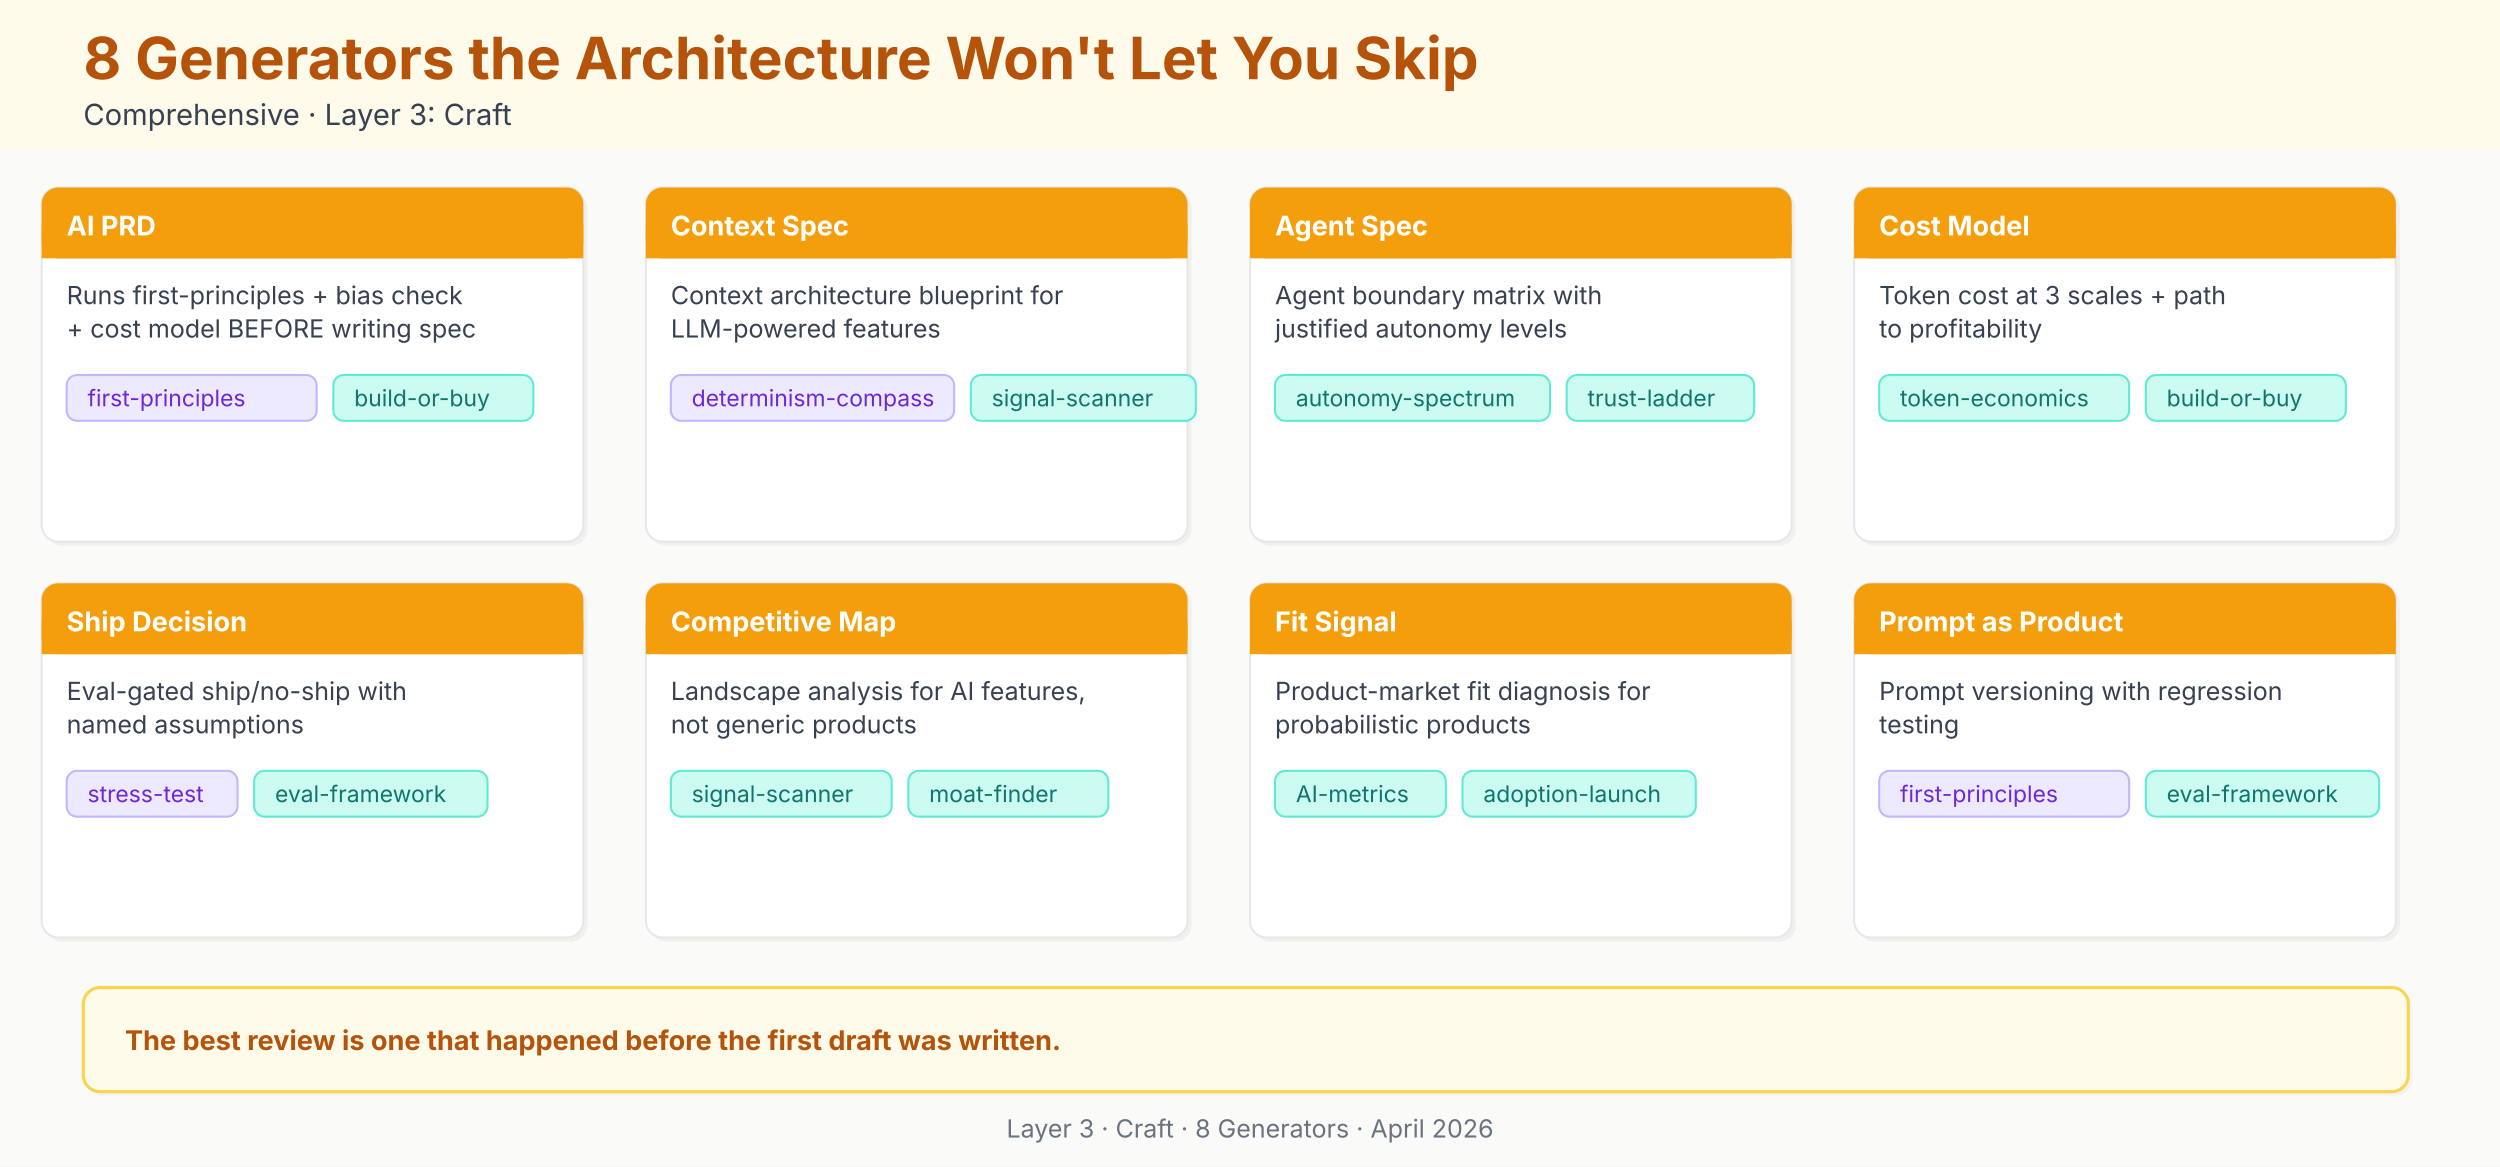
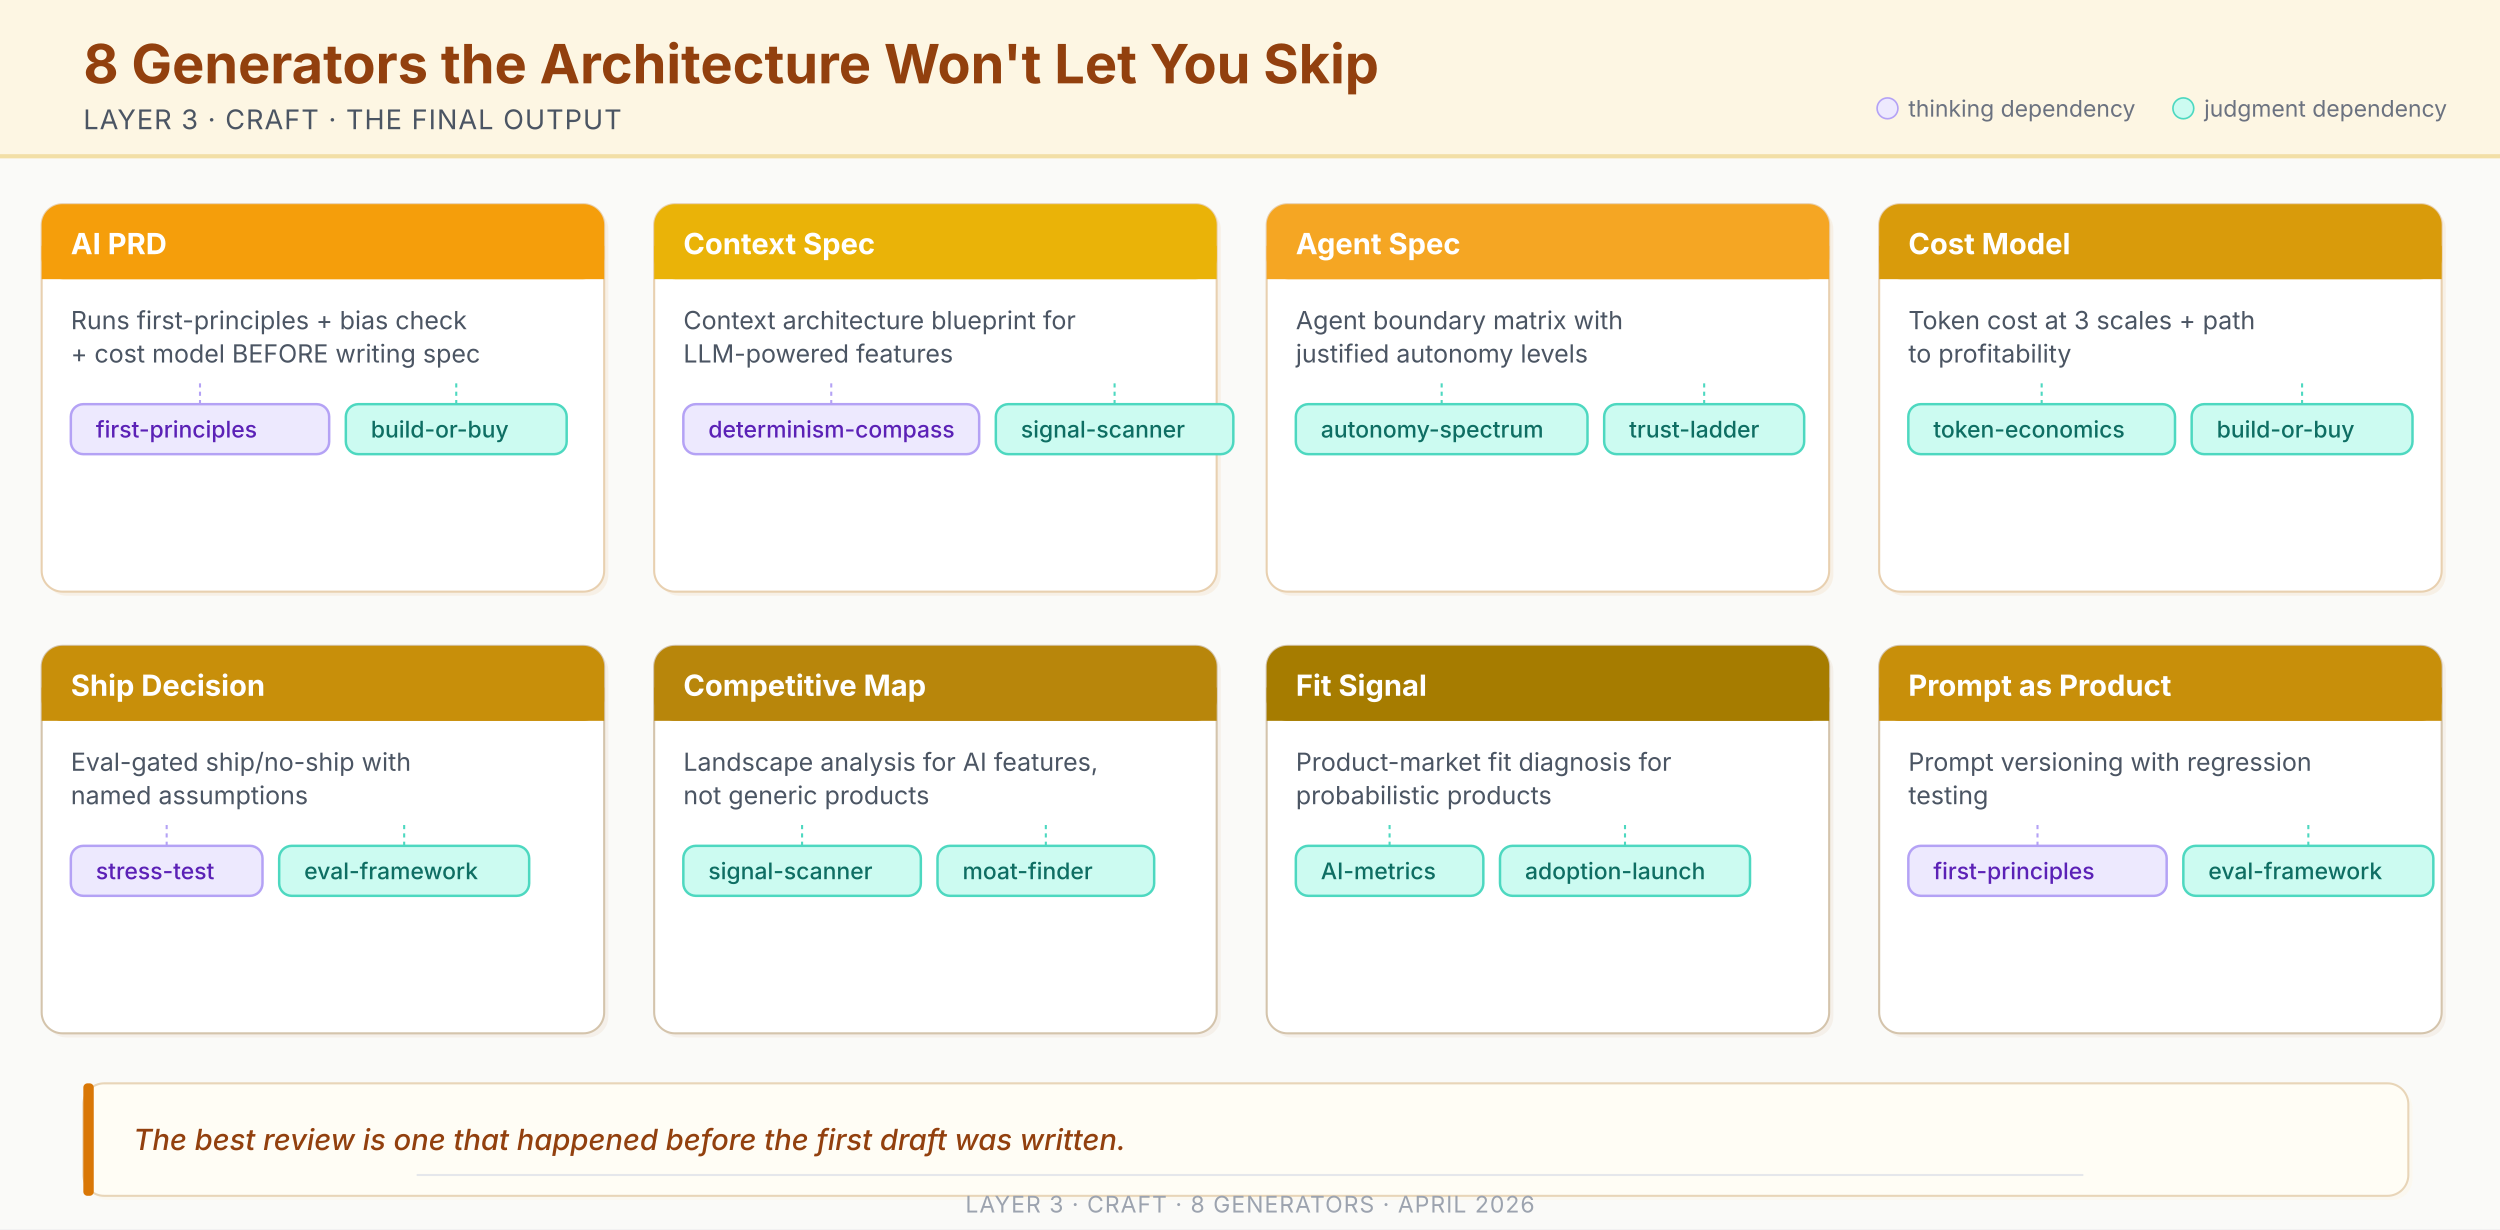
- <svg xmlns="http://www.w3.org/2000/svg" viewBox="0 0 1200 560" width="1200" height="560">
-   <rect x="0" y="0" width="1200" height="560" fill="#FAFAF8" />
-   <rect x="0" y="0" width="1200" height="72" fill="#FFFBEB" />
-   <text x="40" y="38" font-family="Inter, Segoe UI, sans-serif" font-size="28" font-weight="bold" fill="#B45309">8 Generators the Architecture Won't Let You Skip</text>
-   <text x="40" y="60" font-family="Inter, Segoe UI, sans-serif" font-size="14" fill="#374151">Comprehensive  ·  Layer 3: Craft</text>
-   <rect x="22" y="92" width="260" height="170" rx="8" fill="#E8E5E0" opacity="0.45" />
-   <rect x="20" y="90" width="260" height="170" rx="8" fill="#FFFFFF" stroke="#E5E7EB" stroke-width="1" />
-   <rect x="20" y="90" width="260" height="34" rx="8" fill="#F59E0B" />
-   <rect x="20" y="108" width="260" height="16" fill="#F59E0B" />
-   <text x="32" y="113" font-family="Inter, Segoe UI, sans-serif" font-size="13" font-weight="bold" fill="#FFFFFF">AI PRD</text>
-   <text x="32" y="146" font-family="Inter, Segoe UI, sans-serif" font-size="12" fill="#374151">Runs first-principles + bias check</text>
-   <text x="32" y="162" font-family="Inter, Segoe UI, sans-serif" font-size="12" fill="#374151">+ cost model BEFORE writing spec</text>
-   <rect x="32" y="180" width="120" height="22" rx="5" fill="#EDE9FE" stroke="#C4B5FD" stroke-width="1" />
-   <text x="42" y="195" font-family="Inter, Segoe UI, sans-serif" font-size="11" fill="#6D28D9">first-principles</text>
-   <rect x="160" y="180" width="96" height="22" rx="5" fill="#CCFBF1" stroke="#5EEAD4" stroke-width="1" />
-   <text x="170" y="195" font-family="Inter, Segoe UI, sans-serif" font-size="11" fill="#0F766E">build-or-buy</text>
-   <rect x="312" y="92" width="260" height="170" rx="8" fill="#E8E5E0" opacity="0.45" />
-   <rect x="310" y="90" width="260" height="170" rx="8" fill="#FFFFFF" stroke="#E5E7EB" stroke-width="1" />
-   <rect x="310" y="90" width="260" height="34" rx="8" fill="#F59E0B" />
-   <rect x="310" y="108" width="260" height="16" fill="#F59E0B" />
-   <text x="322" y="113" font-family="Inter, Segoe UI, sans-serif" font-size="13" font-weight="bold" fill="#FFFFFF">Context Spec</text>
-   <text x="322" y="146" font-family="Inter, Segoe UI, sans-serif" font-size="12" fill="#374151">Context architecture blueprint for</text>
-   <text x="322" y="162" font-family="Inter, Segoe UI, sans-serif" font-size="12" fill="#374151">LLM-powered features</text>
-   <rect x="322" y="180" width="136" height="22" rx="5" fill="#EDE9FE" stroke="#C4B5FD" stroke-width="1" />
-   <text x="332" y="195" font-family="Inter, Segoe UI, sans-serif" font-size="11" fill="#6D28D9">determinism-compass</text>
-   <rect x="466" y="180" width="108" height="22" rx="5" fill="#CCFBF1" stroke="#5EEAD4" stroke-width="1" />
-   <text x="476" y="195" font-family="Inter, Segoe UI, sans-serif" font-size="11" fill="#0F766E">signal-scanner</text>
-   <rect x="602" y="92" width="260" height="170" rx="8" fill="#E8E5E0" opacity="0.45" />
-   <rect x="600" y="90" width="260" height="170" rx="8" fill="#FFFFFF" stroke="#E5E7EB" stroke-width="1" />
-   <rect x="600" y="90" width="260" height="34" rx="8" fill="#F59E0B" />
-   <rect x="600" y="108" width="260" height="16" fill="#F59E0B" />
-   <text x="612" y="113" font-family="Inter, Segoe UI, sans-serif" font-size="13" font-weight="bold" fill="#FFFFFF">Agent Spec</text>
-   <text x="612" y="146" font-family="Inter, Segoe UI, sans-serif" font-size="12" fill="#374151">Agent boundary matrix with</text>
-   <text x="612" y="162" font-family="Inter, Segoe UI, sans-serif" font-size="12" fill="#374151">justified autonomy levels</text>
-   <rect x="612" y="180" width="132" height="22" rx="5" fill="#CCFBF1" stroke="#5EEAD4" stroke-width="1" />
-   <text x="622" y="195" font-family="Inter, Segoe UI, sans-serif" font-size="11" fill="#0F766E">autonomy-spectrum</text>
-   <rect x="752" y="180" width="90" height="22" rx="5" fill="#CCFBF1" stroke="#5EEAD4" stroke-width="1" />
-   <text x="762" y="195" font-family="Inter, Segoe UI, sans-serif" font-size="11" fill="#0F766E">trust-ladder</text>
-   <rect x="892" y="92" width="260" height="170" rx="8" fill="#E8E5E0" opacity="0.45" />
-   <rect x="890" y="90" width="260" height="170" rx="8" fill="#FFFFFF" stroke="#E5E7EB" stroke-width="1" />
-   <rect x="890" y="90" width="260" height="34" rx="8" fill="#F59E0B" />
-   <rect x="890" y="108" width="260" height="16" fill="#F59E0B" />
-   <text x="902" y="113" font-family="Inter, Segoe UI, sans-serif" font-size="13" font-weight="bold" fill="#FFFFFF">Cost Model</text>
-   <text x="902" y="146" font-family="Inter, Segoe UI, sans-serif" font-size="12" fill="#374151">Token cost at 3 scales + path</text>
-   <text x="902" y="162" font-family="Inter, Segoe UI, sans-serif" font-size="12" fill="#374151">to profitability</text>
-   <rect x="902" y="180" width="120" height="22" rx="5" fill="#CCFBF1" stroke="#5EEAD4" stroke-width="1" />
-   <text x="912" y="195" font-family="Inter, Segoe UI, sans-serif" font-size="11" fill="#0F766E">token-economics</text>
-   <rect x="1030" y="180" width="96" height="22" rx="5" fill="#CCFBF1" stroke="#5EEAD4" stroke-width="1" />
-   <text x="1040" y="195" font-family="Inter, Segoe UI, sans-serif" font-size="11" fill="#0F766E">build-or-buy</text>
-   <rect x="22" y="282" width="260" height="170" rx="8" fill="#E8E5E0" opacity="0.45" />
-   <rect x="20" y="280" width="260" height="170" rx="8" fill="#FFFFFF" stroke="#E5E7EB" stroke-width="1" />
-   <rect x="20" y="280" width="260" height="34" rx="8" fill="#F59E0B" />
-   <rect x="20" y="298" width="260" height="16" fill="#F59E0B" />
-   <text x="32" y="303" font-family="Inter, Segoe UI, sans-serif" font-size="13" font-weight="bold" fill="#FFFFFF">Ship Decision</text>
-   <text x="32" y="336" font-family="Inter, Segoe UI, sans-serif" font-size="12" fill="#374151">Eval-gated ship/no-ship with</text>
-   <text x="32" y="352" font-family="Inter, Segoe UI, sans-serif" font-size="12" fill="#374151">named assumptions</text>
-   <rect x="32" y="370" width="82" height="22" rx="5" fill="#EDE9FE" stroke="#C4B5FD" stroke-width="1" />
-   <text x="42" y="385" font-family="Inter, Segoe UI, sans-serif" font-size="11" fill="#6D28D9">stress-test</text>
-   <rect x="122" y="370" width="112" height="22" rx="5" fill="#CCFBF1" stroke="#5EEAD4" stroke-width="1" />
-   <text x="132" y="385" font-family="Inter, Segoe UI, sans-serif" font-size="11" fill="#0F766E">eval-framework</text>
-   <rect x="312" y="282" width="260" height="170" rx="8" fill="#E8E5E0" opacity="0.45" />
-   <rect x="310" y="280" width="260" height="170" rx="8" fill="#FFFFFF" stroke="#E5E7EB" stroke-width="1" />
-   <rect x="310" y="280" width="260" height="34" rx="8" fill="#F59E0B" />
-   <rect x="310" y="298" width="260" height="16" fill="#F59E0B" />
-   <text x="322" y="303" font-family="Inter, Segoe UI, sans-serif" font-size="13" font-weight="bold" fill="#FFFFFF">Competitive Map</text>
-   <text x="322" y="336" font-family="Inter, Segoe UI, sans-serif" font-size="12" fill="#374151">Landscape analysis for AI features,</text>
-   <text x="322" y="352" font-family="Inter, Segoe UI, sans-serif" font-size="12" fill="#374151">not generic products</text>
-   <rect x="322" y="370" width="106" height="22" rx="5" fill="#CCFBF1" stroke="#5EEAD4" stroke-width="1" />
-   <text x="332" y="385" font-family="Inter, Segoe UI, sans-serif" font-size="11" fill="#0F766E">signal-scanner</text>
-   <rect x="436" y="370" width="96" height="22" rx="5" fill="#CCFBF1" stroke="#5EEAD4" stroke-width="1" />
-   <text x="446" y="385" font-family="Inter, Segoe UI, sans-serif" font-size="11" fill="#0F766E">moat-finder</text>
-   <rect x="602" y="282" width="260" height="170" rx="8" fill="#E8E5E0" opacity="0.45" />
-   <rect x="600" y="280" width="260" height="170" rx="8" fill="#FFFFFF" stroke="#E5E7EB" stroke-width="1" />
-   <rect x="600" y="280" width="260" height="34" rx="8" fill="#F59E0B" />
-   <rect x="600" y="298" width="260" height="16" fill="#F59E0B" />
-   <text x="612" y="303" font-family="Inter, Segoe UI, sans-serif" font-size="13" font-weight="bold" fill="#FFFFFF">Fit Signal</text>
-   <text x="612" y="336" font-family="Inter, Segoe UI, sans-serif" font-size="12" fill="#374151">Product-market fit diagnosis for</text>
-   <text x="612" y="352" font-family="Inter, Segoe UI, sans-serif" font-size="12" fill="#374151">probabilistic products</text>
-   <rect x="612" y="370" width="82" height="22" rx="5" fill="#CCFBF1" stroke="#5EEAD4" stroke-width="1" />
-   <text x="622" y="385" font-family="Inter, Segoe UI, sans-serif" font-size="11" fill="#0F766E">AI-metrics</text>
-   <rect x="702" y="370" width="112" height="22" rx="5" fill="#CCFBF1" stroke="#5EEAD4" stroke-width="1" />
-   <text x="712" y="385" font-family="Inter, Segoe UI, sans-serif" font-size="11" fill="#0F766E">adoption-launch</text>
-   <rect x="892" y="282" width="260" height="170" rx="8" fill="#E8E5E0" opacity="0.45" />
-   <rect x="890" y="280" width="260" height="170" rx="8" fill="#FFFFFF" stroke="#E5E7EB" stroke-width="1" />
-   <rect x="890" y="280" width="260" height="34" rx="8" fill="#F59E0B" />
-   <rect x="890" y="298" width="260" height="16" fill="#F59E0B" />
-   <text x="902" y="303" font-family="Inter, Segoe UI, sans-serif" font-size="13" font-weight="bold" fill="#FFFFFF">Prompt as Product</text>
-   <text x="902" y="336" font-family="Inter, Segoe UI, sans-serif" font-size="12" fill="#374151">Prompt versioning with regression</text>
-   <text x="902" y="352" font-family="Inter, Segoe UI, sans-serif" font-size="12" fill="#374151">testing</text>
-   <rect x="902" y="370" width="120" height="22" rx="5" fill="#EDE9FE" stroke="#C4B5FD" stroke-width="1" />
-   <text x="912" y="385" font-family="Inter, Segoe UI, sans-serif" font-size="11" fill="#6D28D9">first-principles</text>
-   <rect x="1030" y="370" width="112" height="22" rx="5" fill="#CCFBF1" stroke="#5EEAD4" stroke-width="1" />
-   <text x="1040" y="385" font-family="Inter, Segoe UI, sans-serif" font-size="11" fill="#0F766E">eval-framework</text>
-   <rect x="42" y="476" width="1116" height="50" rx="8" fill="#E8E5E0" opacity="0.35" />
-   <rect x="40" y="474" width="1116" height="50" rx="8" fill="#FFFBEB" stroke="#FCD34D" stroke-width="1.5" />
-   <text x="60" y="504" font-family="Inter, Segoe UI, sans-serif" font-size="13" font-weight="bold" fill="#B45309">The best review is one that happened before the first draft was written.</text>
-   <text x="600" y="546" font-family="Inter, Segoe UI, sans-serif" font-size="12" fill="#6B7280" text-anchor="middle">Layer 3  ·  Craft  ·  8 Generators  ·  April 2026</text>
+ <svg xmlns="http://www.w3.org/2000/svg" viewBox="0 0 1200 590" width="1200" height="590">
+   <rect x="0" y="0" width="1200" height="590" fill="#FAFAF8" />
+   <rect x="0" y="0" width="1200" height="76" rx="0" fill="#FDF6E3" />
+   <rect x="0" y="74" width="1200" height="2" fill="#E8C76A" opacity="0.5" />
+   <text x="40" y="40" font-family="Inter, Segoe UI, sans-serif" font-size="26" font-weight="bold" fill="#92400E">8 Generators the Architecture Won't Let You Skip</text>
+   <text x="40" y="62" font-family="Inter, Segoe UI, sans-serif" font-size="13" fill="#4B5563" letter-spacing="0.5">LAYER 3  ·  CRAFT  ·  THE FINAL OUTPUT</text>
+   <circle cx="906" cy="52" r="5" fill="#EDE9FE" stroke="#B4A2F5" stroke-width="0.8" />
+   <text x="916" y="56" font-family="Inter, Segoe UI, sans-serif" font-size="11" fill="#6B7280">thinking dependency</text>
+   <circle cx="1048" cy="52" r="5" fill="#CCFBF1" stroke="#4DD8C0" stroke-width="0.8" />
+   <text x="1058" y="56" font-family="Inter, Segoe UI, sans-serif" font-size="11" fill="#6B7280">judgment dependency</text>
+   <rect x="22" y="100" width="270" height="186" rx="10" fill="#F2D9B8" opacity="0.28" />
+   <rect x="20" y="98" width="270" height="186" rx="10" fill="#FFFFFF" stroke="#E8D0B0" stroke-width="1" />
+   <rect x="20" y="98" width="270" height="36" rx="10" fill="#F59E0B" />
+   <rect x="20" y="118" width="270" height="16" fill="#F59E0B" />
+   <text x="34" y="122" font-family="Inter, Segoe UI, sans-serif" font-size="14" font-weight="bold" fill="#FFFFFF">AI PRD</text>
+   <text x="34" y="158" font-family="Inter, Segoe UI, sans-serif" font-size="12" fill="#4B5563">Runs first-principles + bias check</text>
+   <text x="34" y="174" font-family="Inter, Segoe UI, sans-serif" font-size="12" fill="#4B5563">+ cost model BEFORE writing spec</text>
+   <line x1="96" y1="184" x2="96" y2="194" stroke="#B4A2F5" stroke-width="1" stroke-dasharray="2,2" />
+   <line x1="219" y1="184" x2="219" y2="194" stroke="#4DD8C0" stroke-width="1" stroke-dasharray="2,2" />
+   <rect x="34" y="194" width="124" height="24" rx="6" fill="#EDE9FE" stroke="#B4A2F5" stroke-width="1.2" />
+   <text x="46" y="210" font-family="Inter, Segoe UI, sans-serif" font-size="11" font-weight="500" fill="#5B21B6">first-principles</text>
+   <rect x="166" y="194" width="106" height="24" rx="6" fill="#CCFBF1" stroke="#4DD8C0" stroke-width="1.2" />
+   <text x="178" y="210" font-family="Inter, Segoe UI, sans-serif" font-size="11" font-weight="500" fill="#0E6E63">build-or-buy</text>
+   <rect x="316" y="100" width="270" height="186" rx="10" fill="#F2D9B8" opacity="0.28" />
+   <rect x="314" y="98" width="270" height="186" rx="10" fill="#FFFFFF" stroke="#E8D0B0" stroke-width="1" />
+   <rect x="314" y="98" width="270" height="36" rx="10" fill="#EAB308" />
+   <rect x="314" y="118" width="270" height="16" fill="#EAB308" />
+   <text x="328" y="122" font-family="Inter, Segoe UI, sans-serif" font-size="14" font-weight="bold" fill="#FFFFFF">Context Spec</text>
+   <text x="328" y="158" font-family="Inter, Segoe UI, sans-serif" font-size="12" fill="#4B5563">Context architecture blueprint for</text>
+   <text x="328" y="174" font-family="Inter, Segoe UI, sans-serif" font-size="12" fill="#4B5563">LLM-powered features</text>
+   <line x1="399" y1="184" x2="399" y2="194" stroke="#B4A2F5" stroke-width="1" stroke-dasharray="2,2" />
+   <line x1="535" y1="184" x2="535" y2="194" stroke="#4DD8C0" stroke-width="1" stroke-dasharray="2,2" />
+   <rect x="328" y="194" width="142" height="24" rx="6" fill="#EDE9FE" stroke="#B4A2F5" stroke-width="1.2" />
+   <text x="340" y="210" font-family="Inter, Segoe UI, sans-serif" font-size="11" font-weight="500" fill="#5B21B6">determinism-compass</text>
+   <rect x="478" y="194" width="114" height="24" rx="6" fill="#CCFBF1" stroke="#4DD8C0" stroke-width="1.2" />
+   <text x="490" y="210" font-family="Inter, Segoe UI, sans-serif" font-size="11" font-weight="500" fill="#0E6E63">signal-scanner</text>
+   <rect x="610" y="100" width="270" height="186" rx="10" fill="#F2D9B8" opacity="0.28" />
+   <rect x="608" y="98" width="270" height="186" rx="10" fill="#FFFFFF" stroke="#E8D0B0" stroke-width="1" />
+   <rect x="608" y="98" width="270" height="36" rx="10" fill="#F5A623" />
+   <rect x="608" y="118" width="270" height="16" fill="#F5A623" />
+   <text x="622" y="122" font-family="Inter, Segoe UI, sans-serif" font-size="14" font-weight="bold" fill="#FFFFFF">Agent Spec</text>
+   <text x="622" y="158" font-family="Inter, Segoe UI, sans-serif" font-size="12" fill="#4B5563">Agent boundary matrix with</text>
+   <text x="622" y="174" font-family="Inter, Segoe UI, sans-serif" font-size="12" fill="#4B5563">justified autonomy levels</text>
+   <line x1="692" y1="184" x2="692" y2="194" stroke="#4DD8C0" stroke-width="1" stroke-dasharray="2,2" />
+   <line x1="818" y1="184" x2="818" y2="194" stroke="#4DD8C0" stroke-width="1" stroke-dasharray="2,2" />
+   <rect x="622" y="194" width="140" height="24" rx="6" fill="#CCFBF1" stroke="#4DD8C0" stroke-width="1.2" />
+   <text x="634" y="210" font-family="Inter, Segoe UI, sans-serif" font-size="11" font-weight="500" fill="#0E6E63">autonomy-spectrum</text>
+   <rect x="770" y="194" width="96" height="24" rx="6" fill="#CCFBF1" stroke="#4DD8C0" stroke-width="1.2" />
+   <text x="782" y="210" font-family="Inter, Segoe UI, sans-serif" font-size="11" font-weight="500" fill="#0E6E63">trust-ladder</text>
+   <rect x="904" y="100" width="270" height="186" rx="10" fill="#F2D9B8" opacity="0.28" />
+   <rect x="902" y="98" width="270" height="186" rx="10" fill="#FFFFFF" stroke="#E8D0B0" stroke-width="1" />
+   <rect x="902" y="98" width="270" height="36" rx="10" fill="#D99B0B" />
+   <rect x="902" y="118" width="270" height="16" fill="#D99B0B" />
+   <text x="916" y="122" font-family="Inter, Segoe UI, sans-serif" font-size="14" font-weight="bold" fill="#FFFFFF">Cost Model</text>
+   <text x="916" y="158" font-family="Inter, Segoe UI, sans-serif" font-size="12" fill="#4B5563">Token cost at 3 scales + path</text>
+   <text x="916" y="174" font-family="Inter, Segoe UI, sans-serif" font-size="12" fill="#4B5563">to profitability</text>
+   <line x1="980" y1="184" x2="980" y2="194" stroke="#4DD8C0" stroke-width="1" stroke-dasharray="2,2" />
+   <line x1="1105" y1="184" x2="1105" y2="194" stroke="#4DD8C0" stroke-width="1" stroke-dasharray="2,2" />
+   <rect x="916" y="194" width="128" height="24" rx="6" fill="#CCFBF1" stroke="#4DD8C0" stroke-width="1.2" />
+   <text x="928" y="210" font-family="Inter, Segoe UI, sans-serif" font-size="11" font-weight="500" fill="#0E6E63">token-economics</text>
+   <rect x="1052" y="194" width="106" height="24" rx="6" fill="#CCFBF1" stroke="#4DD8C0" stroke-width="1.2" />
+   <text x="1064" y="210" font-family="Inter, Segoe UI, sans-serif" font-size="11" font-weight="500" fill="#0E6E63">build-or-buy</text>
+   <rect x="22" y="312" width="270" height="186" rx="10" fill="#E8D8C4" opacity="0.28" />
+   <rect x="20" y="310" width="270" height="186" rx="10" fill="#FFFFFF" stroke="#D4C4AC" stroke-width="1" />
+   <rect x="20" y="310" width="270" height="36" rx="10" fill="#C88F0A" />
+   <rect x="20" y="330" width="270" height="16" fill="#C88F0A" />
+   <text x="34" y="334" font-family="Inter, Segoe UI, sans-serif" font-size="14" font-weight="bold" fill="#FFFFFF">Ship Decision</text>
+   <text x="34" y="370" font-family="Inter, Segoe UI, sans-serif" font-size="12" fill="#4B5563">Eval-gated ship/no-ship with</text>
+   <text x="34" y="386" font-family="Inter, Segoe UI, sans-serif" font-size="12" fill="#4B5563">named assumptions</text>
+   <line x1="80" y1="396" x2="80" y2="406" stroke="#B4A2F5" stroke-width="1" stroke-dasharray="2,2" />
+   <line x1="194" y1="396" x2="194" y2="406" stroke="#4DD8C0" stroke-width="1" stroke-dasharray="2,2" />
+   <rect x="34" y="406" width="92" height="24" rx="6" fill="#EDE9FE" stroke="#B4A2F5" stroke-width="1.2" />
+   <text x="46" y="422" font-family="Inter, Segoe UI, sans-serif" font-size="11" font-weight="500" fill="#5B21B6">stress-test</text>
+   <rect x="134" y="406" width="120" height="24" rx="6" fill="#CCFBF1" stroke="#4DD8C0" stroke-width="1.2" />
+   <text x="146" y="422" font-family="Inter, Segoe UI, sans-serif" font-size="11" font-weight="500" fill="#0E6E63">eval-framework</text>
+   <rect x="316" y="312" width="270" height="186" rx="10" fill="#E8D8C4" opacity="0.28" />
+   <rect x="314" y="310" width="270" height="186" rx="10" fill="#FFFFFF" stroke="#D4C4AC" stroke-width="1" />
+   <rect x="314" y="310" width="270" height="36" rx="10" fill="#B8860B" />
+   <rect x="314" y="330" width="270" height="16" fill="#B8860B" />
+   <text x="328" y="334" font-family="Inter, Segoe UI, sans-serif" font-size="14" font-weight="bold" fill="#FFFFFF">Competitive Map</text>
+   <text x="328" y="370" font-family="Inter, Segoe UI, sans-serif" font-size="12" fill="#4B5563">Landscape analysis for AI features,</text>
+   <text x="328" y="386" font-family="Inter, Segoe UI, sans-serif" font-size="12" fill="#4B5563">not generic products</text>
+   <line x1="385" y1="396" x2="385" y2="406" stroke="#4DD8C0" stroke-width="1" stroke-dasharray="2,2" />
+   <line x1="502" y1="396" x2="502" y2="406" stroke="#4DD8C0" stroke-width="1" stroke-dasharray="2,2" />
+   <rect x="328" y="406" width="114" height="24" rx="6" fill="#CCFBF1" stroke="#4DD8C0" stroke-width="1.2" />
+   <text x="340" y="422" font-family="Inter, Segoe UI, sans-serif" font-size="11" font-weight="500" fill="#0E6E63">signal-scanner</text>
+   <rect x="450" y="406" width="104" height="24" rx="6" fill="#CCFBF1" stroke="#4DD8C0" stroke-width="1.2" />
+   <text x="462" y="422" font-family="Inter, Segoe UI, sans-serif" font-size="11" font-weight="500" fill="#0E6E63">moat-finder</text>
+   <rect x="610" y="312" width="270" height="186" rx="10" fill="#E8D8C4" opacity="0.28" />
+   <rect x="608" y="310" width="270" height="186" rx="10" fill="#FFFFFF" stroke="#D4C4AC" stroke-width="1" />
+   <rect x="608" y="310" width="270" height="36" rx="10" fill="#A67C00" />
+   <rect x="608" y="330" width="270" height="16" fill="#A67C00" />
+   <text x="622" y="334" font-family="Inter, Segoe UI, sans-serif" font-size="14" font-weight="bold" fill="#FFFFFF">Fit Signal</text>
+   <text x="622" y="370" font-family="Inter, Segoe UI, sans-serif" font-size="12" fill="#4B5563">Product-market fit diagnosis for</text>
+   <text x="622" y="386" font-family="Inter, Segoe UI, sans-serif" font-size="12" fill="#4B5563">probabilistic products</text>
+   <line x1="667" y1="396" x2="667" y2="406" stroke="#4DD8C0" stroke-width="1" stroke-dasharray="2,2" />
+   <line x1="780" y1="396" x2="780" y2="406" stroke="#4DD8C0" stroke-width="1" stroke-dasharray="2,2" />
+   <rect x="622" y="406" width="90" height="24" rx="6" fill="#CCFBF1" stroke="#4DD8C0" stroke-width="1.2" />
+   <text x="634" y="422" font-family="Inter, Segoe UI, sans-serif" font-size="11" font-weight="500" fill="#0E6E63">AI-metrics</text>
+   <rect x="720" y="406" width="120" height="24" rx="6" fill="#CCFBF1" stroke="#4DD8C0" stroke-width="1.2" />
+   <text x="732" y="422" font-family="Inter, Segoe UI, sans-serif" font-size="11" font-weight="500" fill="#0E6E63">adoption-launch</text>
+   <rect x="904" y="312" width="270" height="186" rx="10" fill="#E8D8C4" opacity="0.28" />
+   <rect x="902" y="310" width="270" height="186" rx="10" fill="#FFFFFF" stroke="#D4C4AC" stroke-width="1" />
+   <rect x="902" y="310" width="270" height="36" rx="10" fill="#C88F0A" />
+   <rect x="902" y="330" width="270" height="16" fill="#C88F0A" />
+   <text x="916" y="334" font-family="Inter, Segoe UI, sans-serif" font-size="14" font-weight="bold" fill="#FFFFFF">Prompt as Product</text>
+   <text x="916" y="370" font-family="Inter, Segoe UI, sans-serif" font-size="12" fill="#4B5563">Prompt versioning with regression</text>
+   <text x="916" y="386" font-family="Inter, Segoe UI, sans-serif" font-size="12" fill="#4B5563">testing</text>
+   <line x1="978" y1="396" x2="978" y2="406" stroke="#B4A2F5" stroke-width="1" stroke-dasharray="2,2" />
+   <line x1="1108" y1="396" x2="1108" y2="406" stroke="#4DD8C0" stroke-width="1" stroke-dasharray="2,2" />
+   <rect x="916" y="406" width="124" height="24" rx="6" fill="#EDE9FE" stroke="#B4A2F5" stroke-width="1.2" />
+   <text x="928" y="422" font-family="Inter, Segoe UI, sans-serif" font-size="11" font-weight="500" fill="#5B21B6">first-principles</text>
+   <rect x="1048" y="406" width="120" height="24" rx="6" fill="#CCFBF1" stroke="#4DD8C0" stroke-width="1.2" />
+   <text x="1060" y="422" font-family="Inter, Segoe UI, sans-serif" font-size="11" font-weight="500" fill="#0E6E63">eval-framework</text>
+   <rect x="42" y="522" width="1116" height="54" rx="10" fill="#FDF6E3" opacity="0.4" />
+   <rect x="40" y="520" width="1116" height="54" rx="10" fill="#FFFDF5" stroke="#E8D5B8" stroke-width="1" />
+   <rect x="40" y="520" width="5" height="54" rx="2" fill="#D97706" />
+   <text x="64" y="552" font-family="Inter, Segoe UI, sans-serif" font-size="14" font-weight="500" fill="#92400E" font-style="italic">The best review is one that happened before the first draft was written.</text>
+   <line x1="200" y1="564" x2="1000" y2="564" stroke="#E5E7EB" stroke-width="1" />
+   <text x="600" y="582" font-family="Inter, Segoe UI, sans-serif" font-size="11" fill="#9CA3AF" text-anchor="middle" letter-spacing="0.5">LAYER 3  ·  CRAFT  ·  8 GENERATORS  ·  APRIL 2026</text>
</svg>
